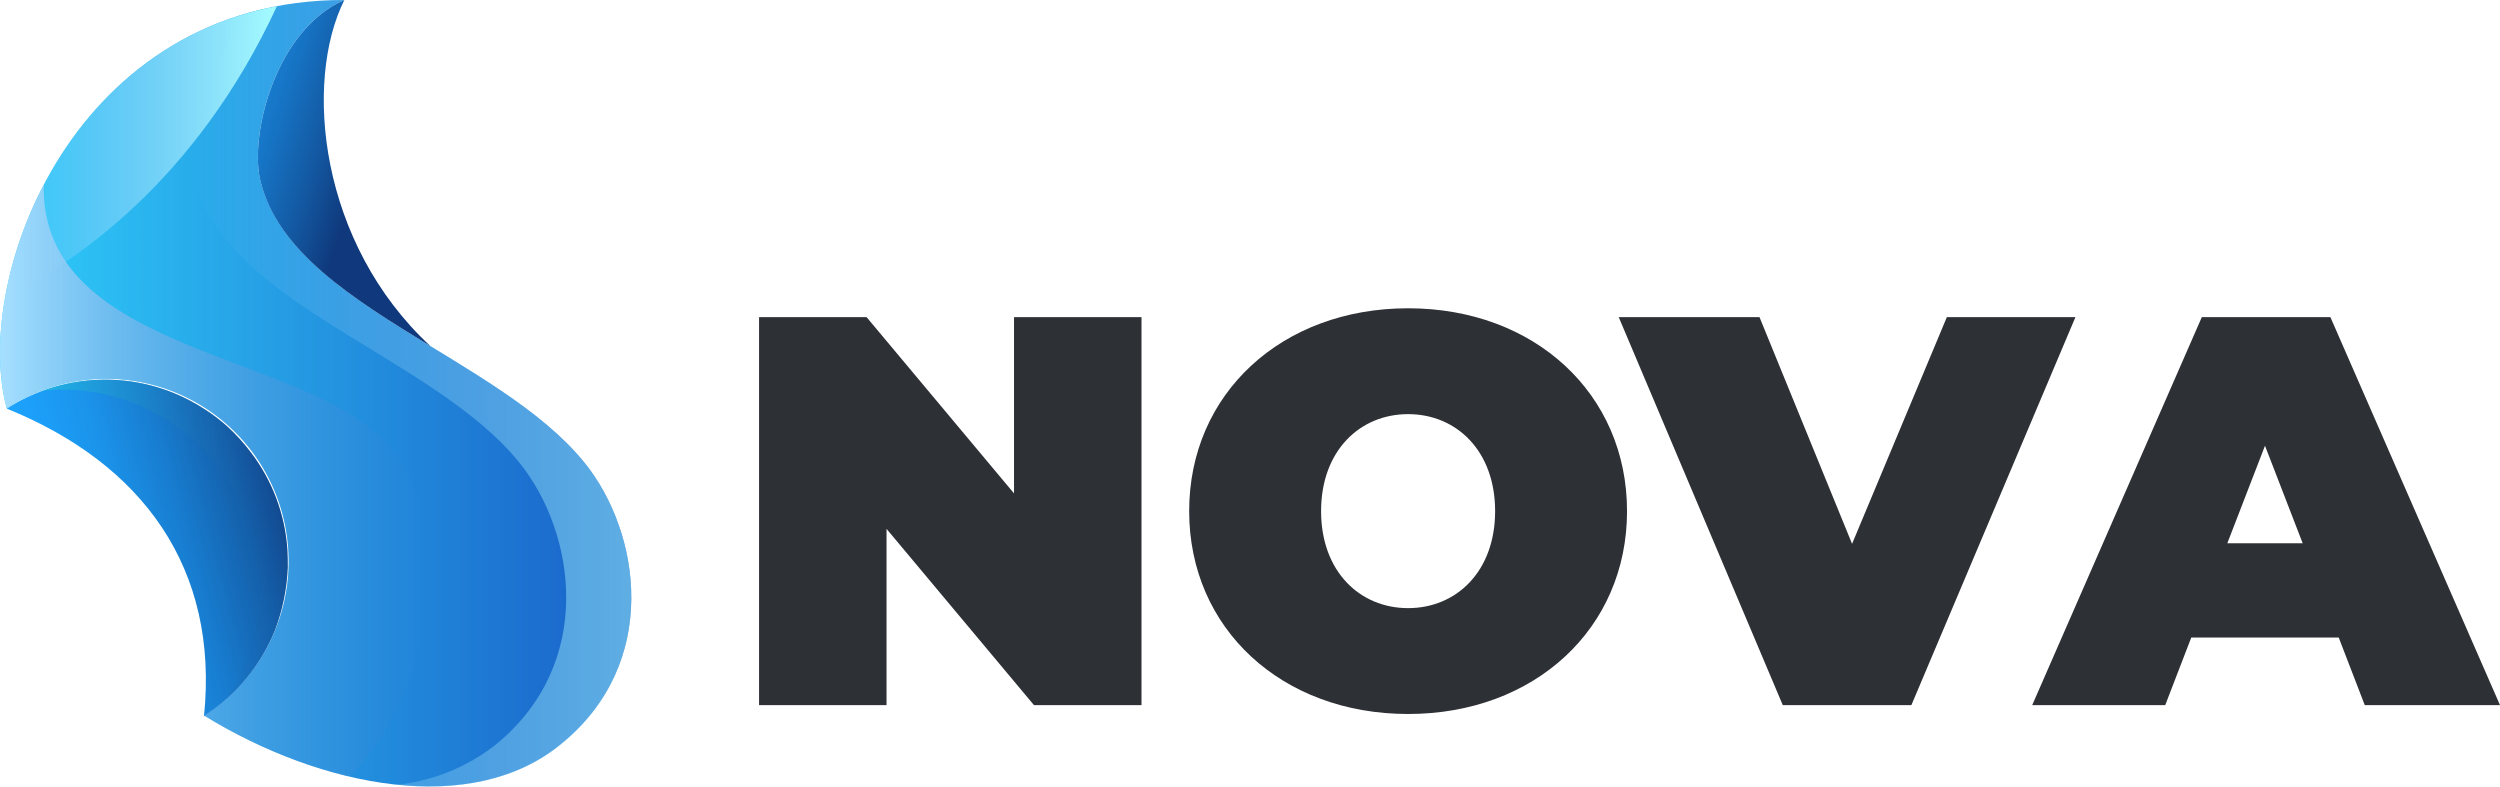
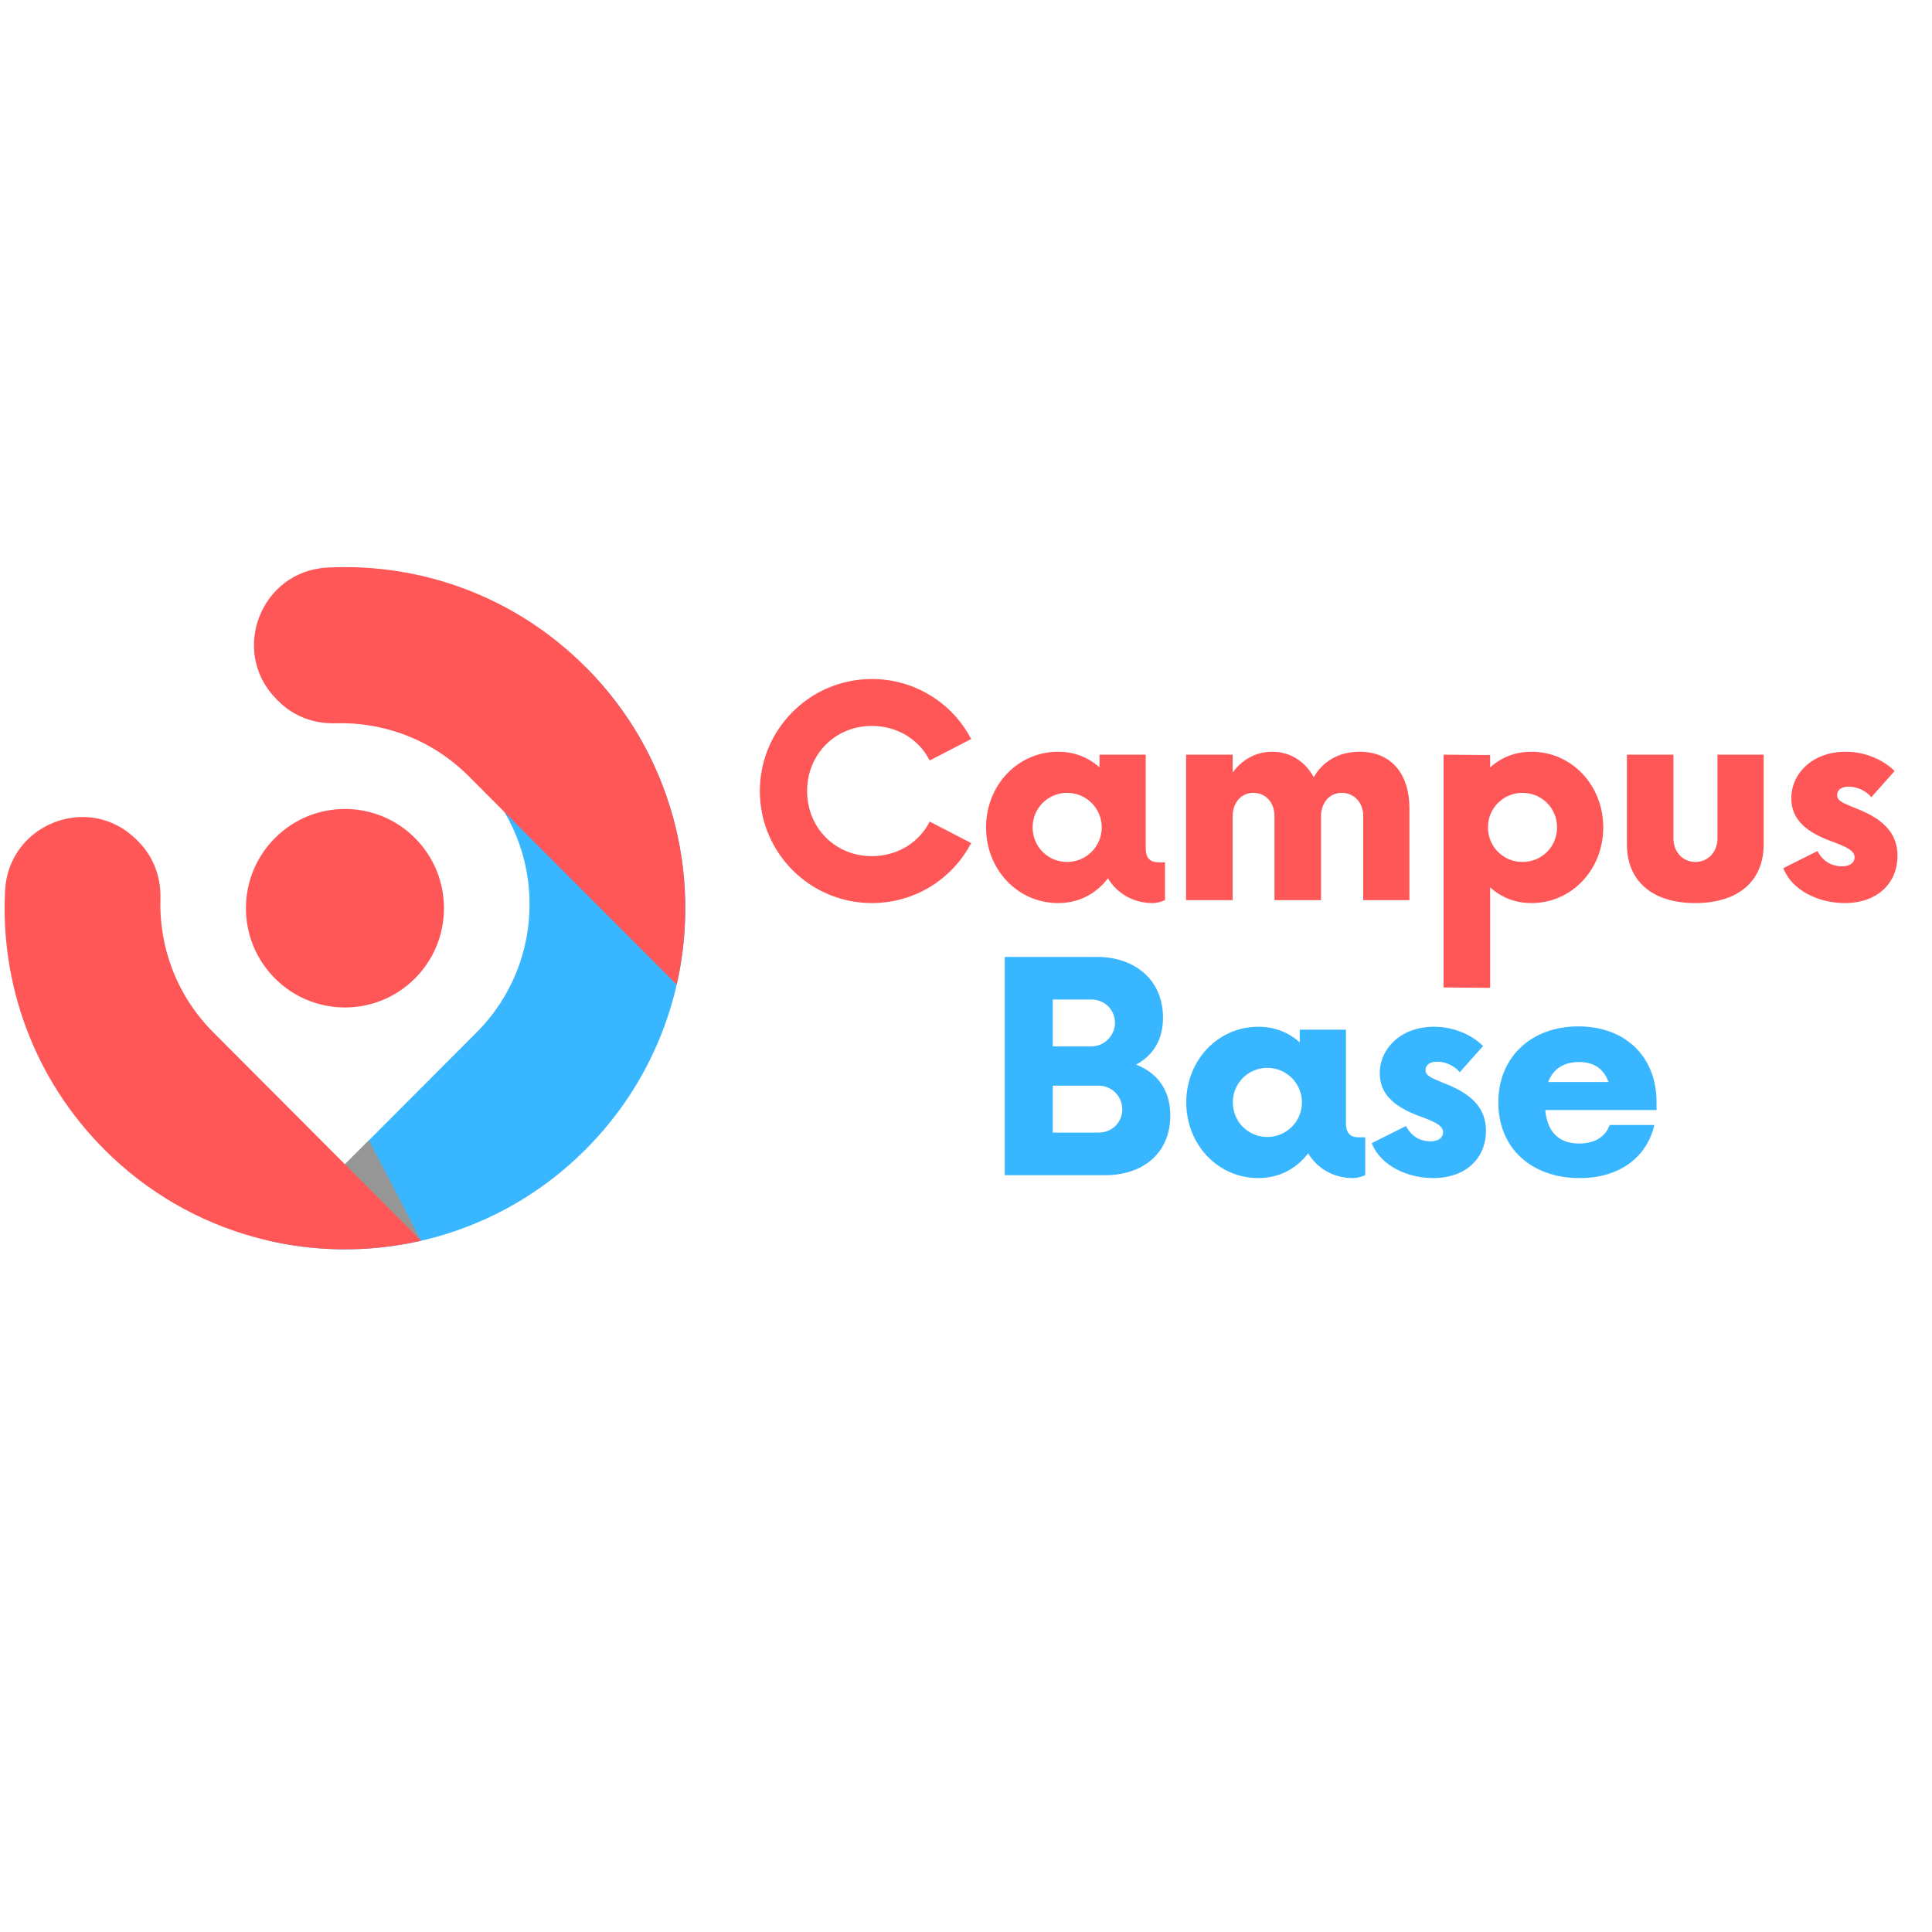
- <svg xmlns="http://www.w3.org/2000/svg" xmlns:xlink="http://www.w3.org/1999/xlink" width="360.84" height="113.544" viewBox="0 0 360.84 113.544">
+ <svg xmlns="http://www.w3.org/2000/svg" width="500" zoomAndPan="magnify" viewBox="0 0 375 375" height="500" preserveAspectRatio="xMidYMid meet" version="1.0">
  <defs>
-     <linearGradient id="linear-gradient" x1="-0.092" y1="0.408" x2="1.04" y2="0.408" gradientUnits="objectBoundingBox">
-       <stop offset="0" stop-color="#31d8ff" />
-       <stop offset="1" stop-color="#185bc6" />
-     </linearGradient>
-     <linearGradient id="linear-gradient-2" x1="-0.898" x2="0.393" y2="0.803" gradientUnits="objectBoundingBox">
-       <stop offset="0" stop-color="#1da4ff" />
-       <stop offset="0.183" stop-color="#1da1fb" />
-       <stop offset="0.357" stop-color="#1b98f0" />
-       <stop offset="0.527" stop-color="#1988dd" />
-       <stop offset="0.695" stop-color="#1672c2" />
-       <stop offset="0.86" stop-color="#13569f" />
-       <stop offset="1" stop-color="#0f397c" />
-     </linearGradient>
-     <linearGradient id="linear-gradient-3" x1="0.121" y1="0.627" x2="1.065" y2="0.328" gradientUnits="objectBoundingBox">
-       <stop offset="0" stop-color="#1da4ff" />
-       <stop offset="0.146" stop-color="#1c9ff9" />
-       <stop offset="0.332" stop-color="#1b93ea" />
-       <stop offset="0.539" stop-color="#187dd0" />
-       <stop offset="0.762" stop-color="#1460ab" />
-       <stop offset="0.994" stop-color="#0f3a7d" />
-       <stop offset="1" stop-color="#0f397c" />
-     </linearGradient>
-     <linearGradient id="linear-gradient-4" x1="-0.001" y1="0.499" x2="1" y2="0.499" gradientUnits="objectBoundingBox">
-       <stop offset="0" stop-color="#25c9d6" />
-       <stop offset="1" stop-color="#1d4799" stop-opacity="0" />
-     </linearGradient>
-     <linearGradient id="linear-gradient-5" y1="0.5" x2="1" y2="0.5" gradientUnits="objectBoundingBox">
-       <stop offset="0" stop-color="#b6d2ff" stop-opacity="0" />
-       <stop offset="1" stop-color="#a4fdff" />
-     </linearGradient>
-     <linearGradient id="linear-gradient-6" x1="0" y1="0.5" x2="1" y2="0.5" xlink:href="#linear-gradient-5" />
-     <linearGradient id="linear-gradient-7" y1="0.5" x2="1" y2="0.5" gradientUnits="objectBoundingBox">
-       <stop offset="0" stop-color="#a6dfff" />
-       <stop offset="0.268" stop-color="#84bcee" stop-opacity="0.733" />
-       <stop offset="0.572" stop-color="#659cde" stop-opacity="0.427" />
-       <stop offset="0.827" stop-color="#5188d5" stop-opacity="0.173" />
-       <stop offset="1" stop-color="#4a81d1" stop-opacity="0" />
-     </linearGradient>
+     <g />
  </defs>
-   <g id="logo" transform="translate(-179 -4275.225)">
-     <path id="Path_259" data-name="Path 259" d="M41.36-56v25.44L20.08-56H4.56V0h18.4V-25.44L44.24,0H59.76V-56ZM98.24,1.28c18.24,0,31.6-12.32,31.6-29.28s-13.36-29.28-31.6-29.28S66.64-44.96,66.64-28,80,1.28,98.24,1.28Zm0-15.28c-6.96,0-12.56-5.28-12.56-14s5.6-14,12.56-14,12.56,5.28,12.56,14S105.2-14,98.24-14ZM176-56,162.32-23.28,148.96-56H128.64L152.32,0h18.56l23.68-56ZM236.32,0h19.52L231.36-56H212.8L188.32,0h19.2l3.76-9.76h21.28ZM216.48-23.36l5.44-14.08,5.44,14.08Z" transform="translate(284 4377)" fill="#2d3035" />
-     <g id="OBJECTS" transform="translate(175.42 4275.225)">
-       <g id="Group_43" data-name="Group 43" transform="translate(3.58)">
-         <g id="Group_42" data-name="Group 42">
-           <path id="Path_252" data-name="Path 252" d="M88.006,66.854C75.569,51.378,45.293,43.95,41.129,25.886,39.61,19.358,43.38,4.277,53.284,0,14.174,0-.514,40.18,4.551,58.919a26.35,26.35,0,1,1,28.475,44.344c17.107,10.523,38.717,14.631,51.491,4.164C98.979,95.723,96.053,76.871,88.006,66.854Z" transform="translate(-3.583)" fill="url(#linear-gradient)" />
-           <path id="Path_253" data-name="Path 253" d="M70.048,25.942c2.364,10.3,13.337,17.164,24.592,24.029C78.6,35.115,76.294,11.874,82.2,0,72.3,4.277,68.528,19.358,70.048,25.942Z" transform="translate(-32.501)" fill="url(#linear-gradient-2)" />
-           <path id="Path_254" data-name="Path 254" d="M45.874,124.507c0-.844,0-1.745-.056-2.589a26.017,26.017,0,0,0-5.29-14.069c-.506-.675-1.069-1.351-1.632-1.97s-1.182-1.238-1.8-1.8a26.372,26.372,0,0,0-3.1-2.364,26.9,26.9,0,0,0-4.727-2.476A26.249,26.249,0,0,0,5.3,101.547c19.583,7.935,30.67,23.016,28.475,44.4a26.533,26.533,0,0,0,10.242-12.38A29.235,29.235,0,0,0,45.874,124.507Z" transform="translate(-4.332 -42.572)" fill="url(#linear-gradient-3)" />
-           <path id="Path_255" data-name="Path 255" d="M49.84,121.924a26.017,26.017,0,0,0-5.29-14.069c-.506-.675-1.069-1.351-1.632-1.97s-1.182-1.238-1.8-1.8a26.373,26.373,0,0,0-3.1-2.364A26.9,26.9,0,0,0,33.3,99.245a26.416,26.416,0,0,0-18.8-.281,28.014,28.014,0,0,1,13.45,1.913,26.067,26.067,0,0,1,5.121,2.7,29.841,29.841,0,0,1,3.376,2.589c.675.619,1.351,1.294,1.97,1.97a20.7,20.7,0,0,1,1.745,2.138,28.3,28.3,0,0,1,5.684,15.25,22.554,22.554,0,0,1,.056,2.757,28.732,28.732,0,0,1-2.026,9.792,27.367,27.367,0,0,1-2.983,5.515,26.211,26.211,0,0,0,8.948-19.021A20.72,20.72,0,0,0,49.84,121.924Z" transform="translate(-8.355 -42.577)" opacity="0.5" fill="url(#linear-gradient-4)" />
-           <g id="Group_41" data-name="Group 41" transform="translate(27.821)" opacity="0.5">
-             <path id="Path_256" data-name="Path 256" d="M109.62,66.854C97.183,51.378,66.907,43.95,62.743,25.886,61.224,19.358,64.994,4.277,74.9,0A52.308,52.308,0,0,0,63.137,1.294c-8.1,5.459-11.2,18.627-9.792,24.592,4.164,18.008,34.44,25.436,46.877,40.968,8.047,10.017,10.973,28.869-3.489,40.63a27.725,27.725,0,0,1-14.406,5.8c9,.957,17.445-.619,23.8-5.8C120.593,95.723,117.667,76.871,109.62,66.854Z" transform="translate(-53.017)" fill="url(#linear-gradient-5)" />
-           </g>
-           <path id="Path_257" data-name="Path 257" d="M4.9,43.637C14.635,38.8,32.362,27.036,44.123,1.6,20.544,6.046,7.939,26.417,4.9,43.637Z" transform="translate(-4.157 -0.7)" fill="url(#linear-gradient-6)" />
-           <path id="Path_258" data-name="Path 258" d="M59.7,85.1C48.048,71.429,9.387,71.936,9.894,47.4,3.929,58.767,2.3,71.317,4.548,79.645a26.35,26.35,0,1,1,28.475,44.344,72.571,72.571,0,0,0,20.99,8.835C64.986,122.189,70.614,97.878,59.7,85.1Z" transform="translate(-3.58 -20.726)" fill="url(#linear-gradient-7)" />
-         </g>
+   <g fill="#ff5757" fill-opacity="1">
+     <g transform="translate(144.8722, 174.7201)">
+       <g>
+         <path d="M 24.355 0.566 C 32.758 0.566 40.027 -4.164 43.629 -11.082 L 35.582 -15.25 C 33.535 -11.227 29.367 -8.543 24.355 -8.543 C 17.227 -8.543 11.789 -14.051 11.789 -21.18 C 11.789 -28.309 17.227 -33.816 24.355 -33.816 C 29.367 -33.816 33.535 -31.133 35.582 -27.109 L 43.629 -31.273 C 40.027 -38.195 32.758 -42.922 24.355 -42.922 C 12.355 -42.922 2.613 -33.18 2.613 -21.18 C 2.613 -9.18 12.355 0.566 24.355 0.566 Z M 24.355 0.566 " />
      </g>
    </g>
  </g>
+   <g fill="#ff5757" fill-opacity="1">
+     <g transform="translate(189.2052, 174.7201)">
+       <g>
+         <path d="M 35.652 -7.344 C 34.453 -7.344 33.18 -7.766 33.18 -10.094 L 33.18 -28.238 L 24.215 -28.238 L 24.215 -25.77 C 22.098 -27.676 19.414 -28.805 16.168 -28.805 C 8.332 -28.805 2.188 -22.309 2.188 -14.121 C 2.188 -5.93 8.332 0.566 16.168 0.566 C 20.262 0.566 23.578 -1.27 25.84 -4.234 C 27.605 -1.34 30.711 0.566 34.523 0.566 C 35.441 0.566 36.289 0.281 36.922 0 L 36.922 -7.344 Z M 17.934 -7.414 C 14.191 -7.414 11.227 -10.379 11.227 -14.121 C 11.227 -17.859 14.191 -20.828 17.934 -20.828 C 21.602 -20.828 24.641 -17.859 24.641 -14.121 C 24.641 -10.379 21.602 -7.414 17.934 -7.414 Z M 17.934 -7.414 " />
+       </g>
+     </g>
+   </g>
+   <g fill="#ff5757" fill-opacity="1">
+     <g transform="translate(226.0552, 174.7201)">
+       <g>
+         <path d="M 37.84 -28.805 C 33.816 -28.805 30.711 -26.969 28.945 -23.863 C 27.32 -26.828 24.496 -28.805 20.898 -28.805 C 17.648 -28.805 15.039 -27.25 13.203 -24.781 L 13.203 -28.238 L 4.164 -28.238 L 4.164 0 L 13.203 0 L 13.203 -16.379 C 13.203 -18.426 14.473 -20.828 17.227 -20.828 C 19.695 -20.828 21.32 -18.852 21.32 -16.379 L 21.32 0 L 30.355 0 L 30.355 -16.379 C 30.355 -18.426 31.629 -20.828 34.383 -20.828 C 36.852 -20.828 38.547 -18.852 38.547 -16.379 L 38.547 0 L 47.512 0 L 47.512 -17.859 C 47.512 -24.426 44.055 -28.805 37.84 -28.805 Z M 37.84 -28.805 " />
+       </g>
+     </g>
+   </g>
+   <g fill="#ff5757" fill-opacity="1">
+     <g transform="translate(276.0358, 174.7201)">
+       <g>
+         <path d="M 21.25 -28.805 C 18.004 -28.805 15.32 -27.676 13.203 -25.77 L 13.203 -28.168 L 4.164 -28.238 L 4.164 16.945 L 13.203 17.016 L 13.203 -2.473 C 15.32 -0.566 18.004 0.566 21.25 0.566 C 29.016 0.566 35.156 -5.93 35.156 -14.121 C 35.156 -22.309 29.016 -28.805 21.25 -28.805 Z M 19.484 -7.414 C 15.742 -7.414 12.777 -10.379 12.777 -14.121 C 12.777 -17.859 15.742 -20.828 19.484 -20.828 C 23.227 -20.828 26.191 -17.859 26.191 -14.121 C 26.191 -10.379 23.227 -7.414 19.484 -7.414 Z M 19.484 -7.414 " />
+       </g>
+     </g>
+   </g>
+   <g fill="#ff5757" fill-opacity="1">
+     <g transform="translate(312.2504, 174.7201)">
+       <g>
+         <path d="M 16.801 0.566 C 25.344 0.566 30.074 -3.883 30.074 -10.801 L 30.074 -28.238 L 21.109 -28.238 L 21.109 -12 C 21.109 -9.32 19.273 -7.414 16.801 -7.414 C 14.402 -7.414 12.566 -9.32 12.566 -12 L 12.566 -28.238 L 3.531 -28.238 L 3.531 -10.801 C 3.531 -3.883 8.262 0.566 16.801 0.566 Z M 16.801 0.566 " />
+       </g>
+     </g>
+   </g>
+   <g fill="#ff5757" fill-opacity="1">
+     <g transform="translate(344.7942, 174.7201)">
+       <g>
+         <path d="M 13.273 0.566 C 19.625 0.566 23.508 -3.316 23.508 -8.613 C 23.508 -14.262 18.852 -16.52 14.824 -18.074 C 12.777 -18.922 11.789 -19.344 11.789 -20.402 C 11.789 -21.32 12.496 -22.027 14.051 -22.027 C 15.883 -22.027 17.578 -21.039 18.426 -19.98 L 22.945 -25.062 C 20.828 -27.18 17.367 -28.805 13.414 -28.805 C 6.988 -28.805 2.895 -24.566 2.895 -19.766 C 2.895 -14.121 8.543 -12.215 11.789 -11.012 C 14.332 -10.023 15.18 -9.32 15.18 -8.332 C 15.18 -7.199 14.191 -6.566 12.707 -6.566 C 11.227 -6.566 9.25 -7.129 7.977 -9.531 L 1.34 -6.211 C 3.035 -1.836 8.262 0.566 13.273 0.566 Z M 13.273 0.566 " />
+       </g>
+     </g>
+   </g>
+   <g fill="#38b6ff" fill-opacity="1">
+     <g transform="translate(190.8627, 228.0976)">
+       <g>
+         <path d="M 29.652 -21.461 C 32.828 -23.156 34.875 -26.121 34.875 -30.57 C 34.875 -38.051 29.227 -42.359 22.098 -42.359 L 4.164 -42.359 L 4.164 0 L 23.723 0 C 30.781 0 36.289 -4.094 36.289 -11.578 C 36.289 -16.73 33.605 -19.91 29.652 -21.461 Z M 25.555 -29.582 C 25.555 -27.109 23.508 -24.992 20.969 -24.992 L 13.484 -24.992 L 13.484 -34.098 L 20.969 -34.098 C 23.508 -34.098 25.555 -32.121 25.555 -29.582 Z M 22.379 -8.262 L 13.484 -8.262 L 13.484 -17.367 L 22.379 -17.367 C 24.992 -17.367 26.969 -15.25 26.969 -12.777 C 26.969 -10.238 24.992 -8.262 22.379 -8.262 Z M 22.379 -8.262 " />
+       </g>
+     </g>
+   </g>
+   <g fill="#38b6ff" fill-opacity="1">
+     <g transform="translate(228.0656, 228.0976)">
+       <g>
+         <path d="M 35.652 -7.344 C 34.453 -7.344 33.18 -7.766 33.18 -10.094 L 33.18 -28.238 L 24.215 -28.238 L 24.215 -25.77 C 22.098 -27.676 19.414 -28.805 16.168 -28.805 C 8.332 -28.805 2.188 -22.309 2.188 -14.121 C 2.188 -5.93 8.332 0.566 16.168 0.566 C 20.262 0.566 23.578 -1.27 25.84 -4.234 C 27.605 -1.34 30.711 0.566 34.523 0.566 C 35.441 0.566 36.289 0.281 36.922 0 L 36.922 -7.344 Z M 17.934 -7.414 C 14.191 -7.414 11.227 -10.379 11.227 -14.121 C 11.227 -17.859 14.191 -20.828 17.934 -20.828 C 21.602 -20.828 24.641 -17.859 24.641 -14.121 C 24.641 -10.379 21.602 -7.414 17.934 -7.414 Z M 17.934 -7.414 " />
+       </g>
+     </g>
+   </g>
+   <g fill="#38b6ff" fill-opacity="1">
+     <g transform="translate(264.9157, 228.0976)">
+       <g>
+         <path d="M 13.273 0.566 C 19.625 0.566 23.508 -3.316 23.508 -8.613 C 23.508 -14.262 18.852 -16.52 14.824 -18.074 C 12.777 -18.922 11.789 -19.344 11.789 -20.402 C 11.789 -21.32 12.496 -22.027 14.051 -22.027 C 15.883 -22.027 17.578 -21.039 18.426 -19.98 L 22.945 -25.062 C 20.828 -27.18 17.367 -28.805 13.414 -28.805 C 6.988 -28.805 2.895 -24.566 2.895 -19.766 C 2.895 -14.121 8.543 -12.215 11.789 -11.012 C 14.332 -10.023 15.18 -9.32 15.18 -8.332 C 15.18 -7.199 14.191 -6.566 12.707 -6.566 C 11.227 -6.566 9.25 -7.129 7.977 -9.531 L 1.34 -6.211 C 3.035 -1.836 8.262 0.566 13.273 0.566 Z M 13.273 0.566 " />
+       </g>
+     </g>
+   </g>
+   <g fill="#38b6ff" fill-opacity="1">
+     <g transform="translate(288.6352, 228.0976)">
+       <g>
+         <path d="M 32.898 -14.191 C 32.898 -23.016 26.828 -28.875 17.719 -28.875 C 8.613 -28.875 2.188 -22.945 2.188 -14.121 C 2.188 -5.293 8.543 0.566 18.004 0.566 C 25.84 0.566 31.062 -3.602 32.477 -9.742 L 23.793 -9.742 C 23.016 -7.484 20.969 -6.141 17.859 -6.141 C 13.766 -6.141 11.648 -8.613 11.297 -12.637 L 32.898 -12.637 Z M 17.859 -21.957 C 20.898 -21.957 22.66 -20.543 23.578 -18.074 L 11.859 -18.074 C 12.777 -20.473 14.684 -21.957 17.859 -21.957 Z M 17.859 -21.957 " />
+       </g>
+     </g>
+   </g>
+   <path fill="#38b6ff" d="M 52.16 240.828 L 92.52 200.375 C 106.215 186.645 106.215 164.391 92.52 150.664 L 113.668 129.469 C 139.465 155.328 139.465 197.254 113.668 223.113 C 96.98 239.836 73.586 245.738 52.16 240.828 Z M 52.16 240.828 " fill-opacity="1" fill-rule="nonzero" />
+   <path fill="#969696" d="M 52.156 240.824 L 66.949 225.996 L 71.609 221.328 L 81.75 240.832 C 69.641 242.582 63.539 242.699 52.156 240.824 Z M 52.156 240.824 " fill-opacity="1" fill-rule="nonzero" />
+   <path fill="#ff5757" d="M 80.492 189.965 C 72.957 197.457 60.785 197.406 53.312 189.852 C 45.836 182.301 45.883 170.102 53.422 162.609 C 60.957 155.117 73.125 155.164 80.602 162.719 C 88.074 170.273 88.027 182.473 80.492 189.965 Z M 131.344 191.117 C 136.246 169.641 130.359 146.191 113.668 129.465 C 99.898 115.664 81.566 109.23 63.539 110.164 C 50.582 110.832 44.52 126.551 53.699 135.75 L 54.07 136.121 C 56.977 139.039 60.977 140.516 65.09 140.387 C 74.426 140.098 83.855 143.52 90.98 150.664 Z M 31.137 174.414 C 31.266 170.293 29.789 166.285 26.883 163.367 L 26.512 162.996 C 17.336 153.801 1.652 159.871 0.984 172.859 C 0.055 190.93 6.473 209.305 20.242 223.109 C 36.93 239.836 60.324 245.738 81.746 240.824 L 41.391 200.367 C 34.266 193.227 30.848 183.773 31.137 174.414 Z M 31.137 174.414 " fill-opacity="1" fill-rule="nonzero" />
</svg>
